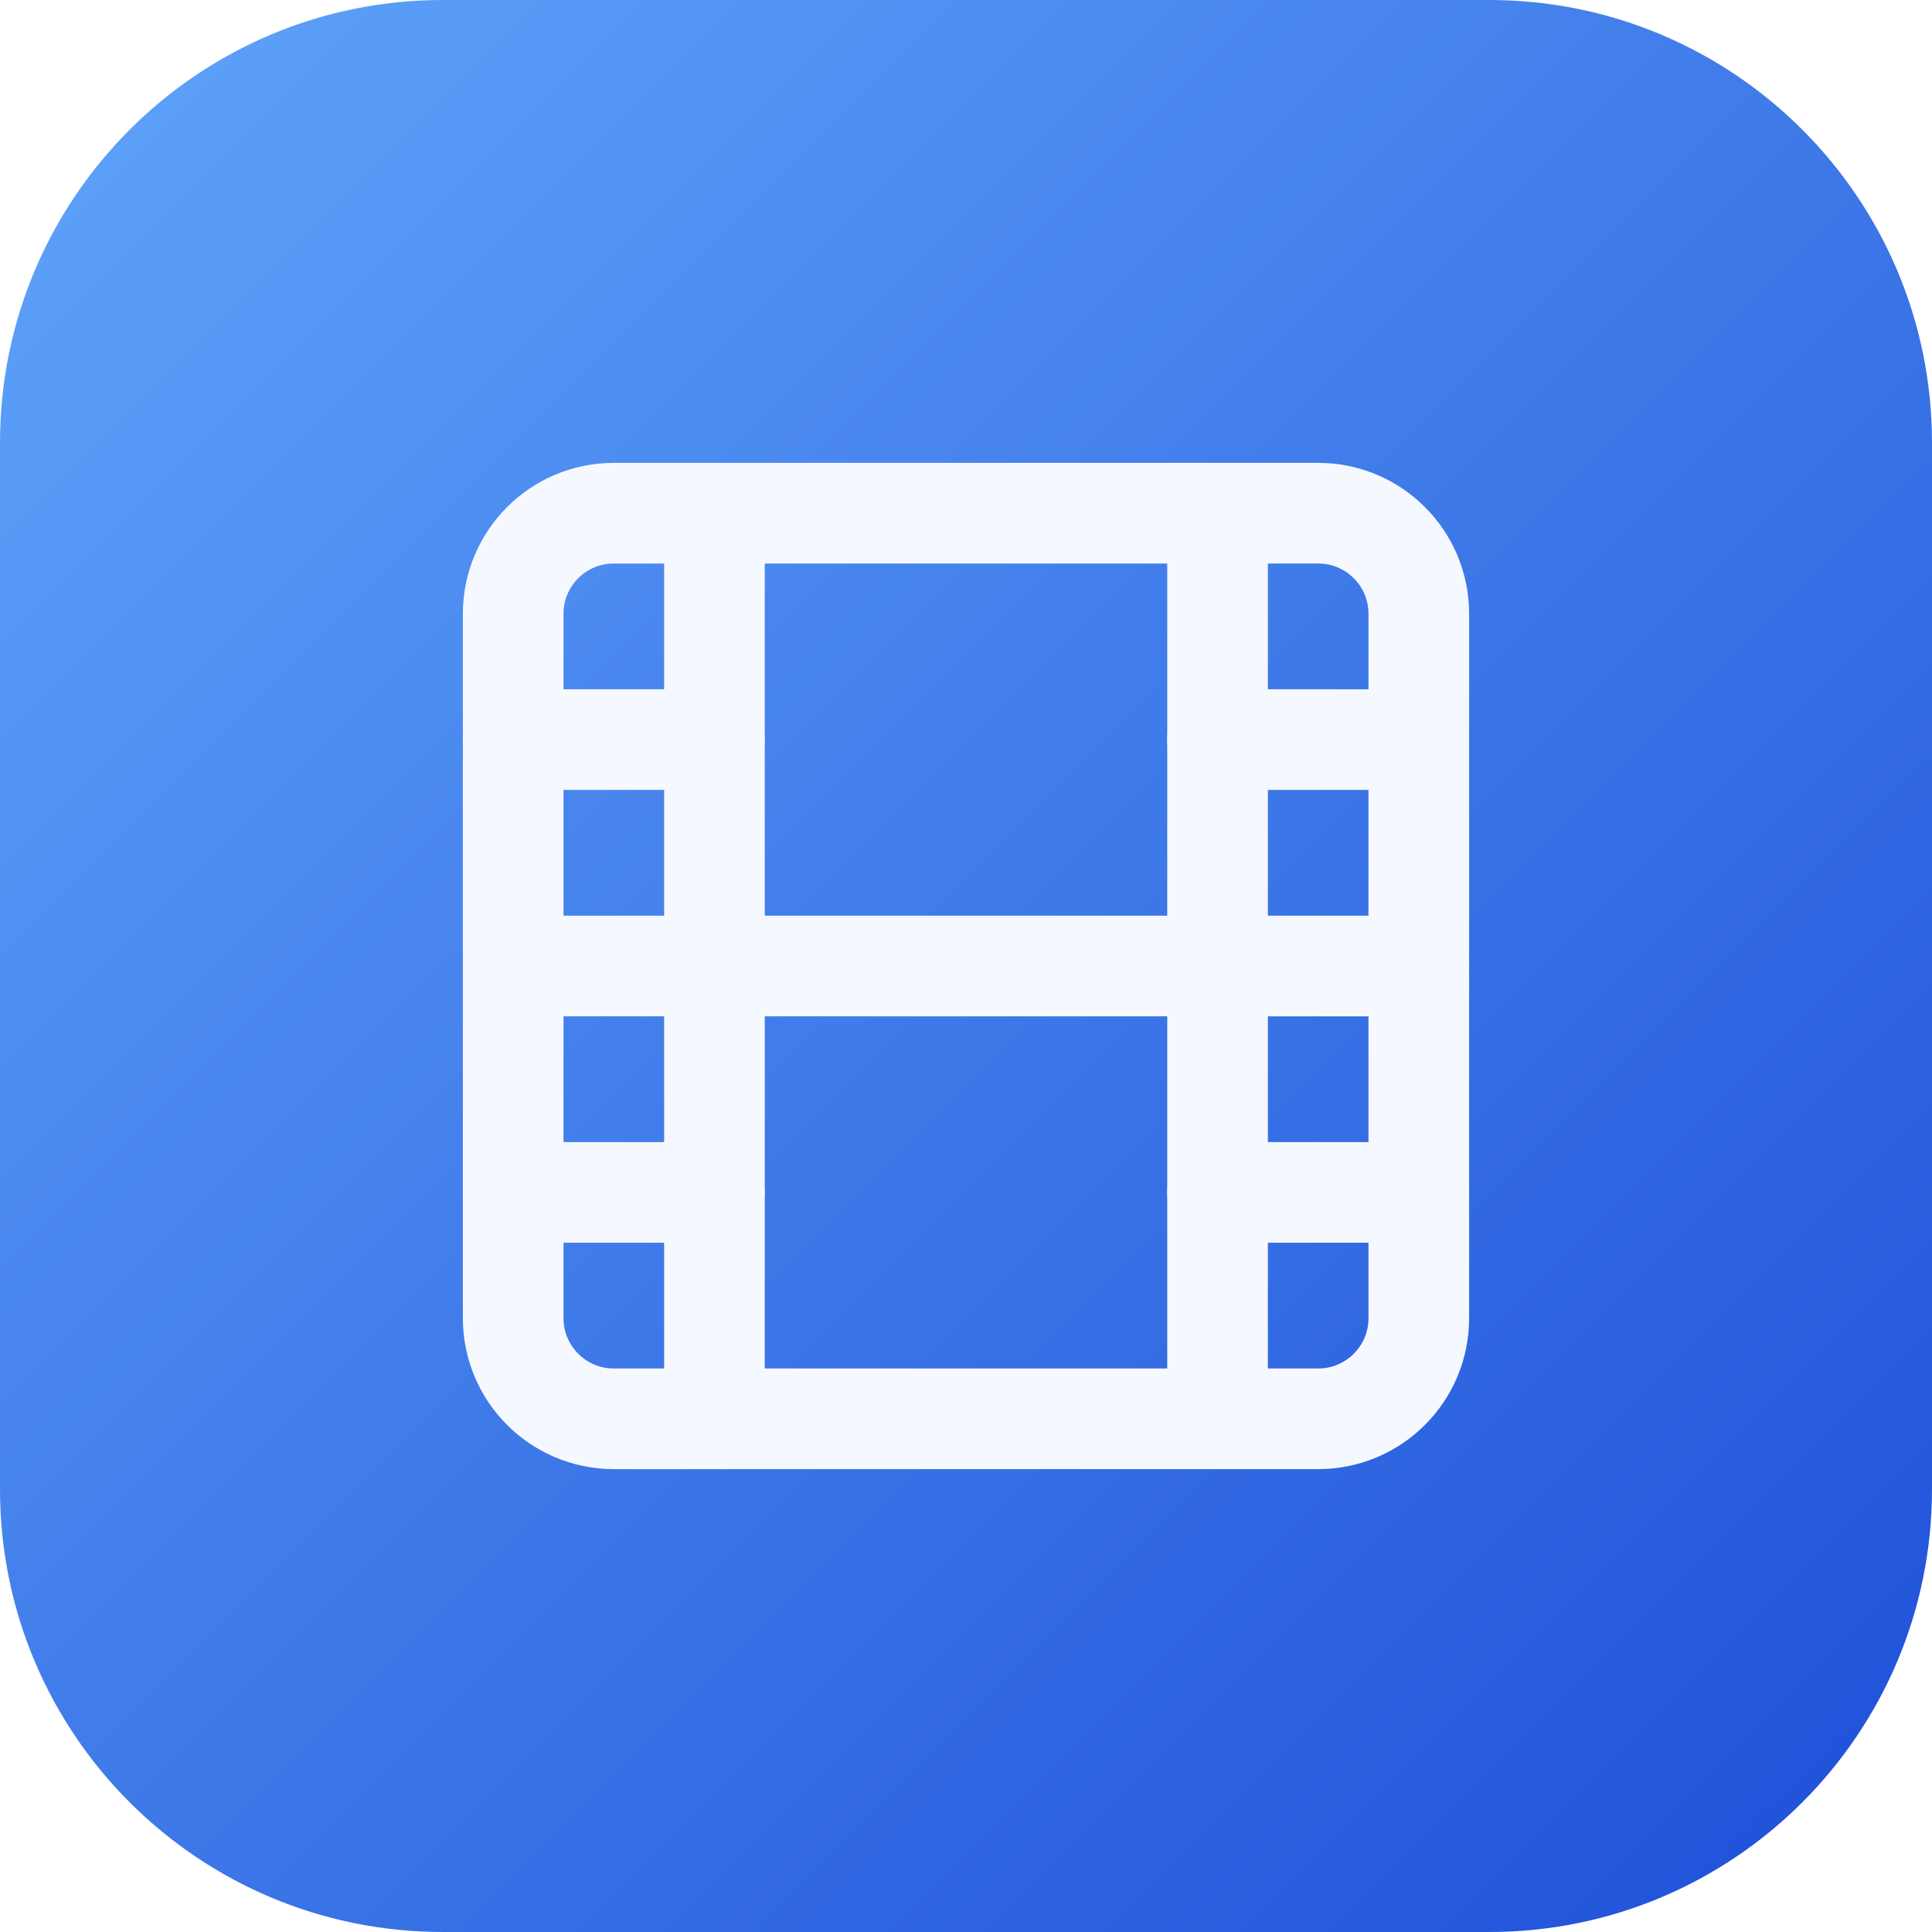
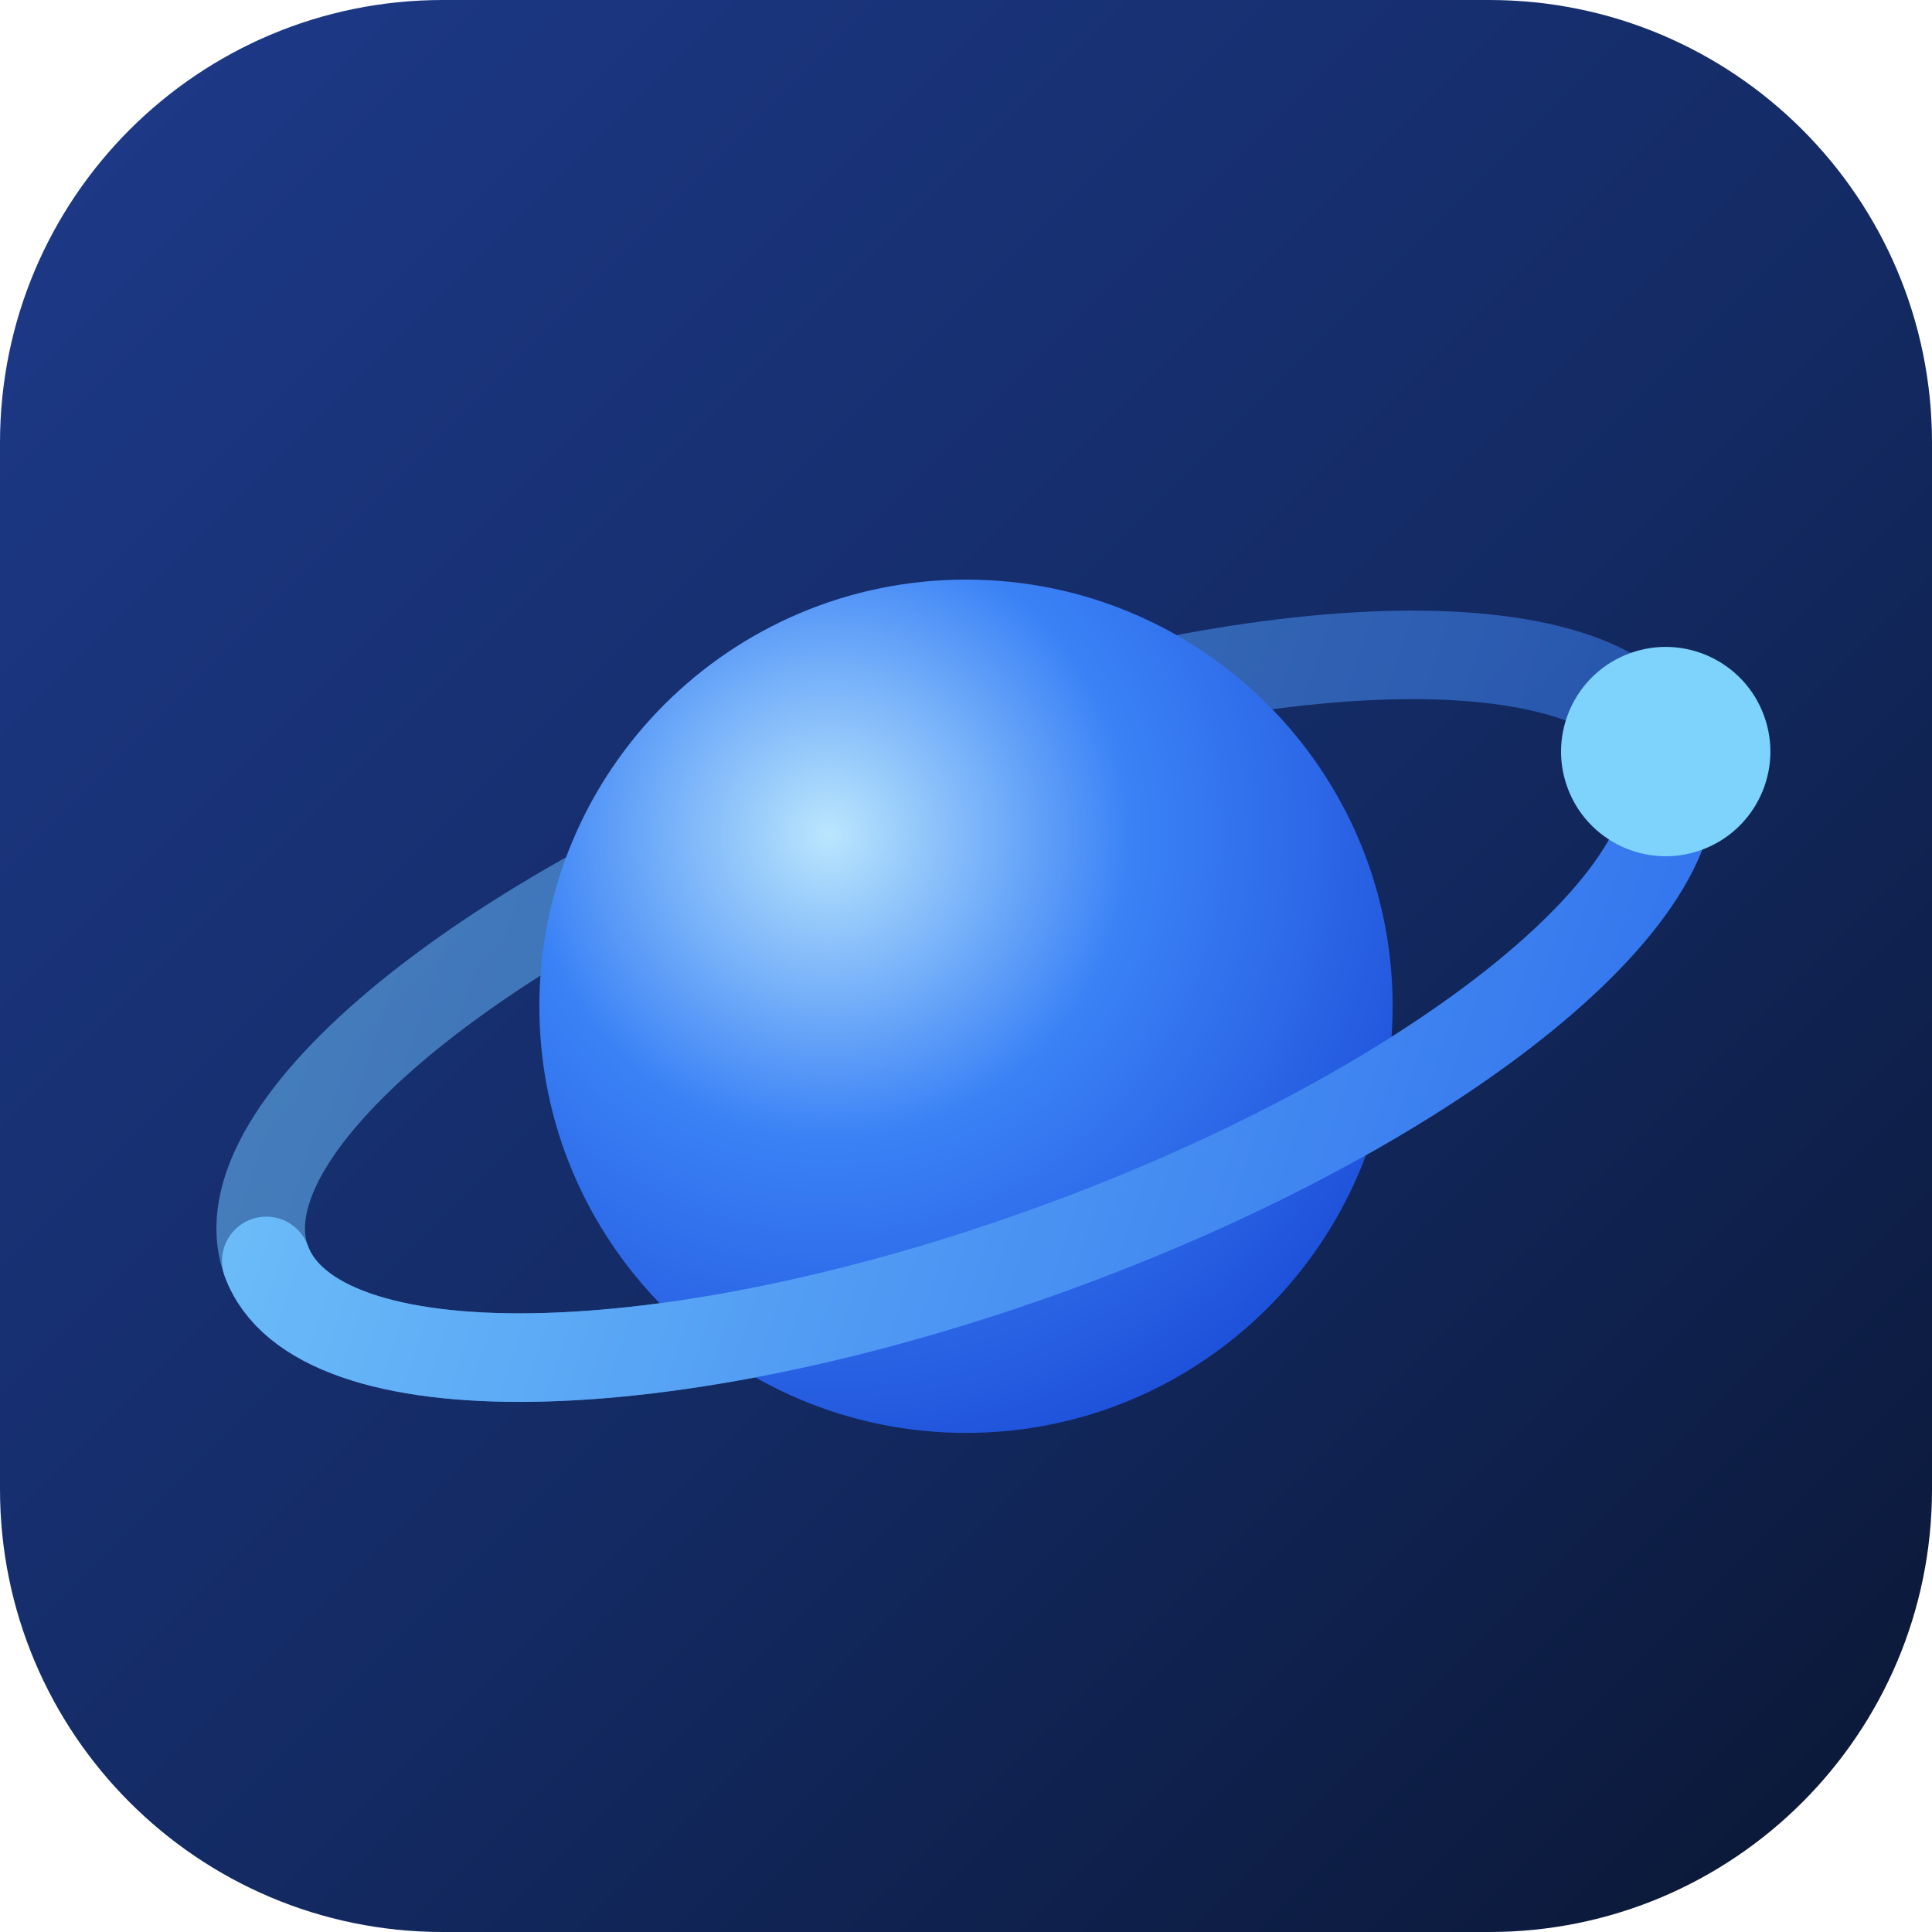
- <svg xmlns="http://www.w3.org/2000/svg" width="48" height="48" viewBox="0 0 48 48" fill="none">
+ <svg xmlns="http://www.w3.org/2000/svg" width="48" height="48" viewBox="0 0 48 48" role="img" aria-label="CinePrime">
  <defs>
    <linearGradient id="cp-bg" x1="0" y1="0" x2="48" y2="48" gradientUnits="userSpaceOnUse">
-       <stop offset="0%" stop-color="#60a5fa" />
+       <stop offset="0%" stop-color="#1e3a8a" />
+       <stop offset="55%" stop-color="#132a63" />
+       <stop offset="100%" stop-color="#0a1633" />
+     </linearGradient>
+     <linearGradient id="cp-ring" x1="4" y1="8" x2="44" y2="40" gradientUnits="userSpaceOnUse">
+       <stop offset="0%" stop-color="#7dd3fc" />
+       <stop offset="100%" stop-color="#2563eb" />
+     </linearGradient>
+     <radialGradient id="cp-sphere" cx="34%" cy="30%" r="78%">
+       <stop offset="0%" stop-color="#bae6fd" />
+       <stop offset="45%" stop-color="#3b82f6" />
      <stop offset="100%" stop-color="#1d4ed8" />
-     </linearGradient>
+     </radialGradient>
  </defs>
  <rect width="48" height="48" rx="11" fill="url(#cp-bg)" />
-   <g transform="translate(9,9) scale(1.25)" stroke="#f5f9ff" stroke-width="2" stroke-linecap="round" stroke-linejoin="round" fill="none">
-     <rect width="18" height="18" x="3" y="3" rx="2" />
-     <path d="M7 3v18" />
-     <path d="M3 7.5h4" />
-     <path d="M3 12h18" />
-     <path d="M3 16.5h4" />
-     <path d="M17 3v18" />
-     <path d="M17 7.5h4" />
-     <path d="M17 16.5h4" />
+   <g transform="rotate(-20 24 25)">
+     <ellipse cx="24" cy="25" rx="18.5" ry="6.4" fill="none" stroke="url(#cp-ring)" stroke-width="2.2" opacity="0.55" />
+   </g>
+   <circle cx="24" cy="25" r="10.6" fill="url(#cp-sphere)" />
+   <g transform="rotate(-20 24 25)">
+     <path d="M5.5,25 A18.5,6.4 0 0 0 42.5,25" fill="none" stroke="url(#cp-ring)" stroke-width="2.2" stroke-linecap="round" />
+     <circle cx="42.5" cy="25" r="2.6" fill="#7dd3fc" />
  </g>
</svg>
